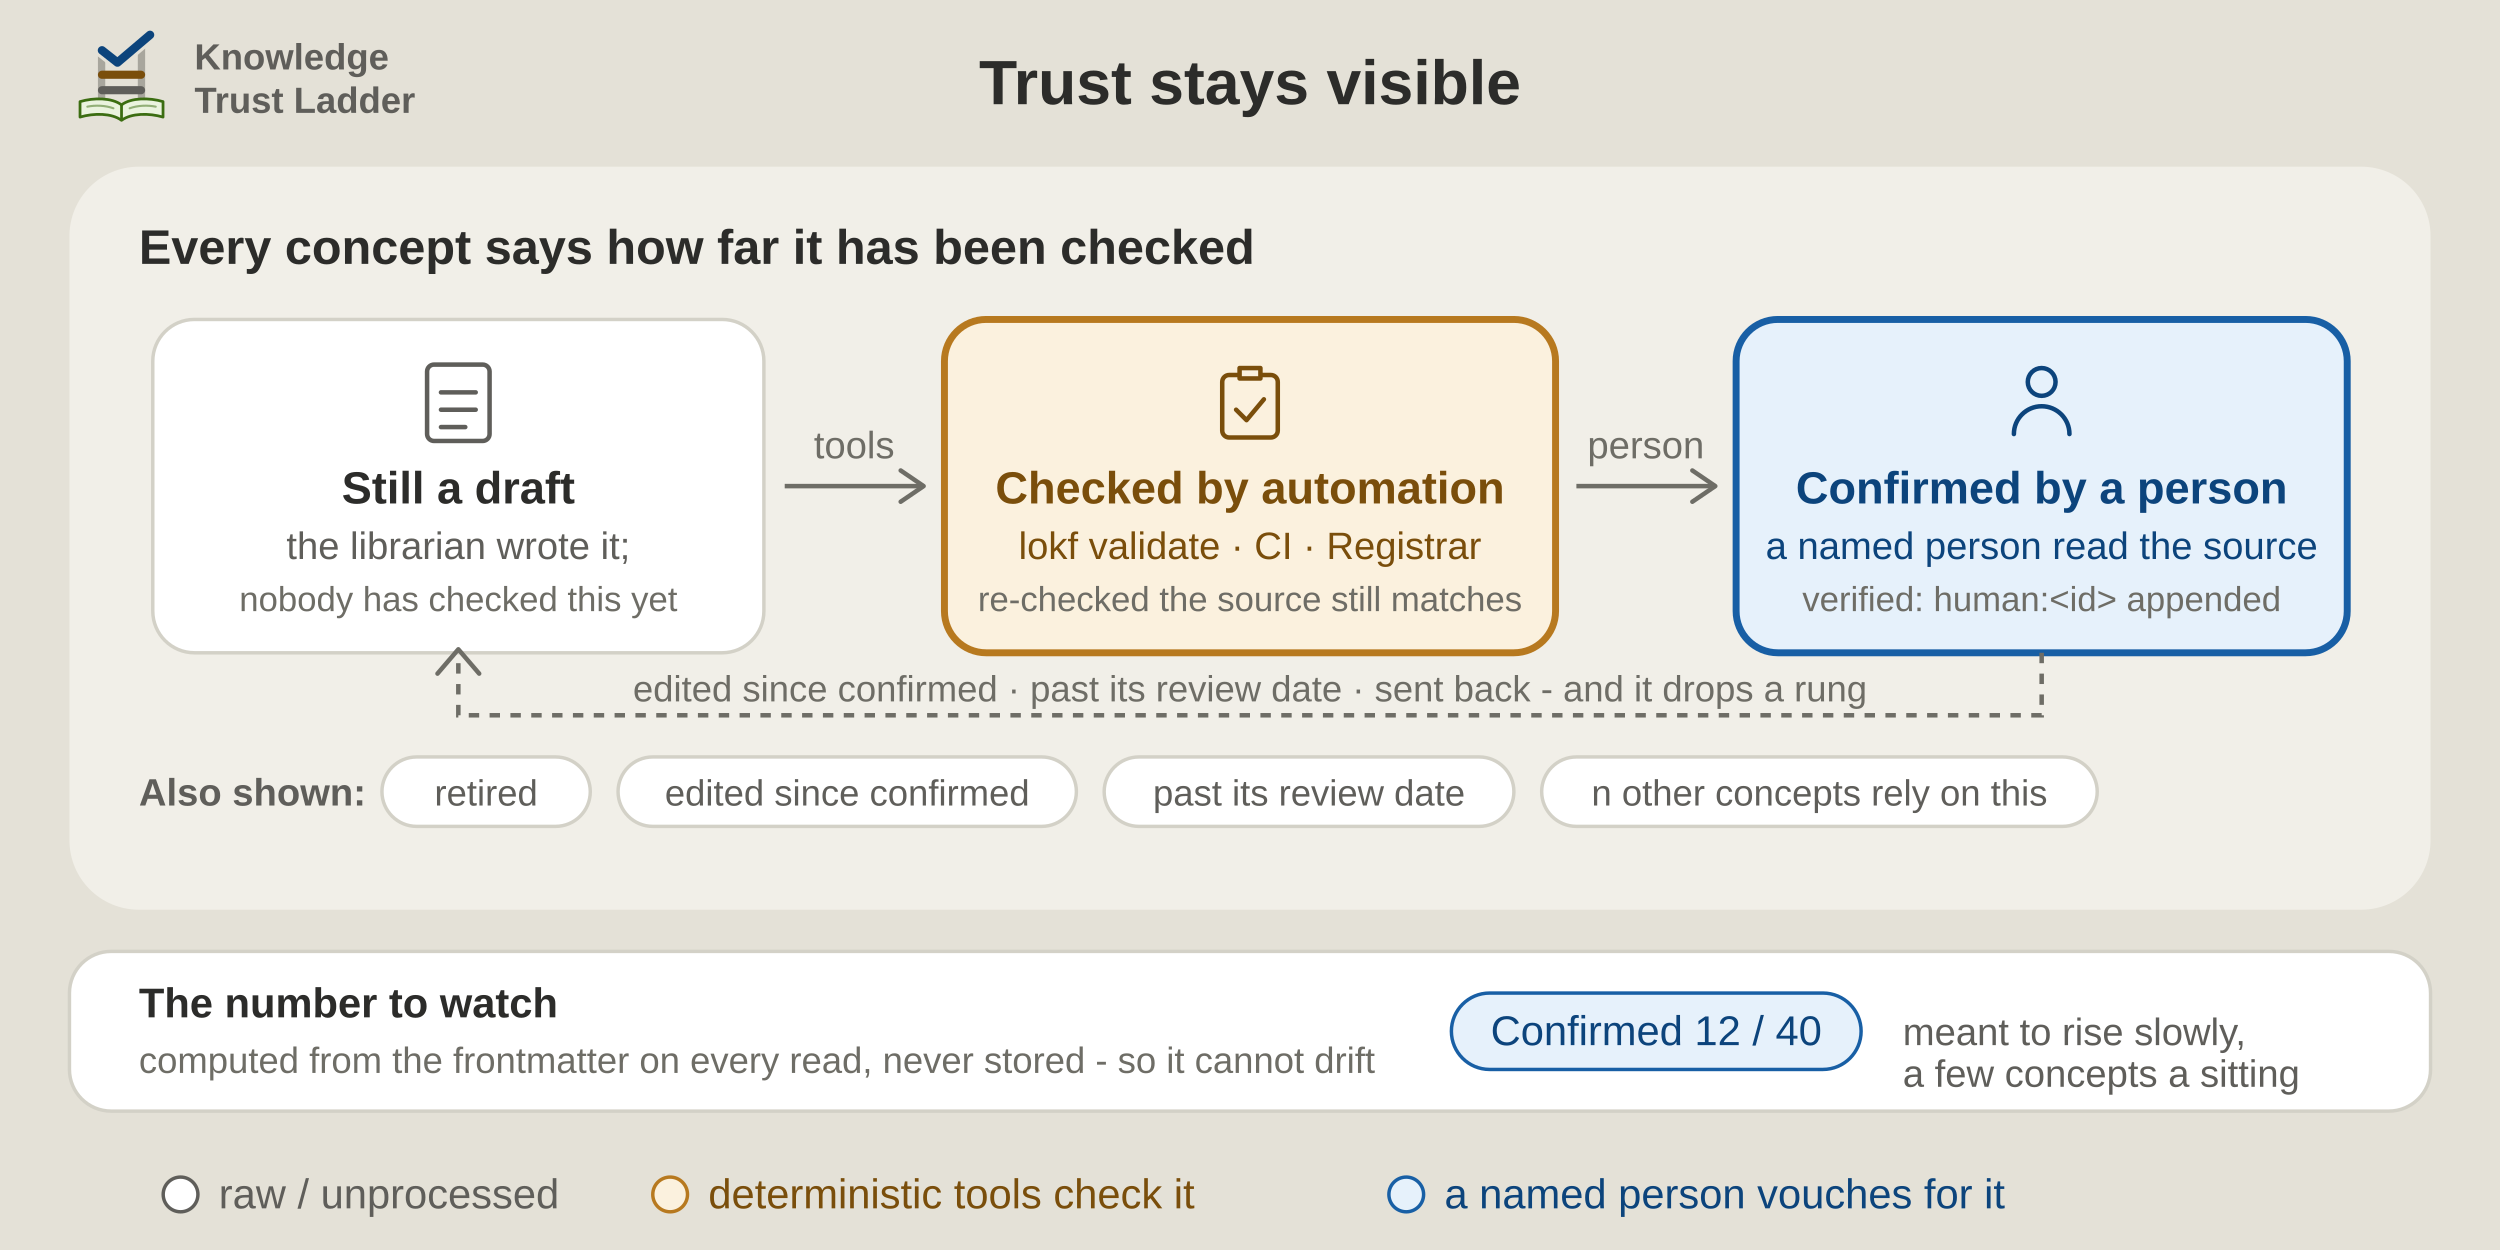
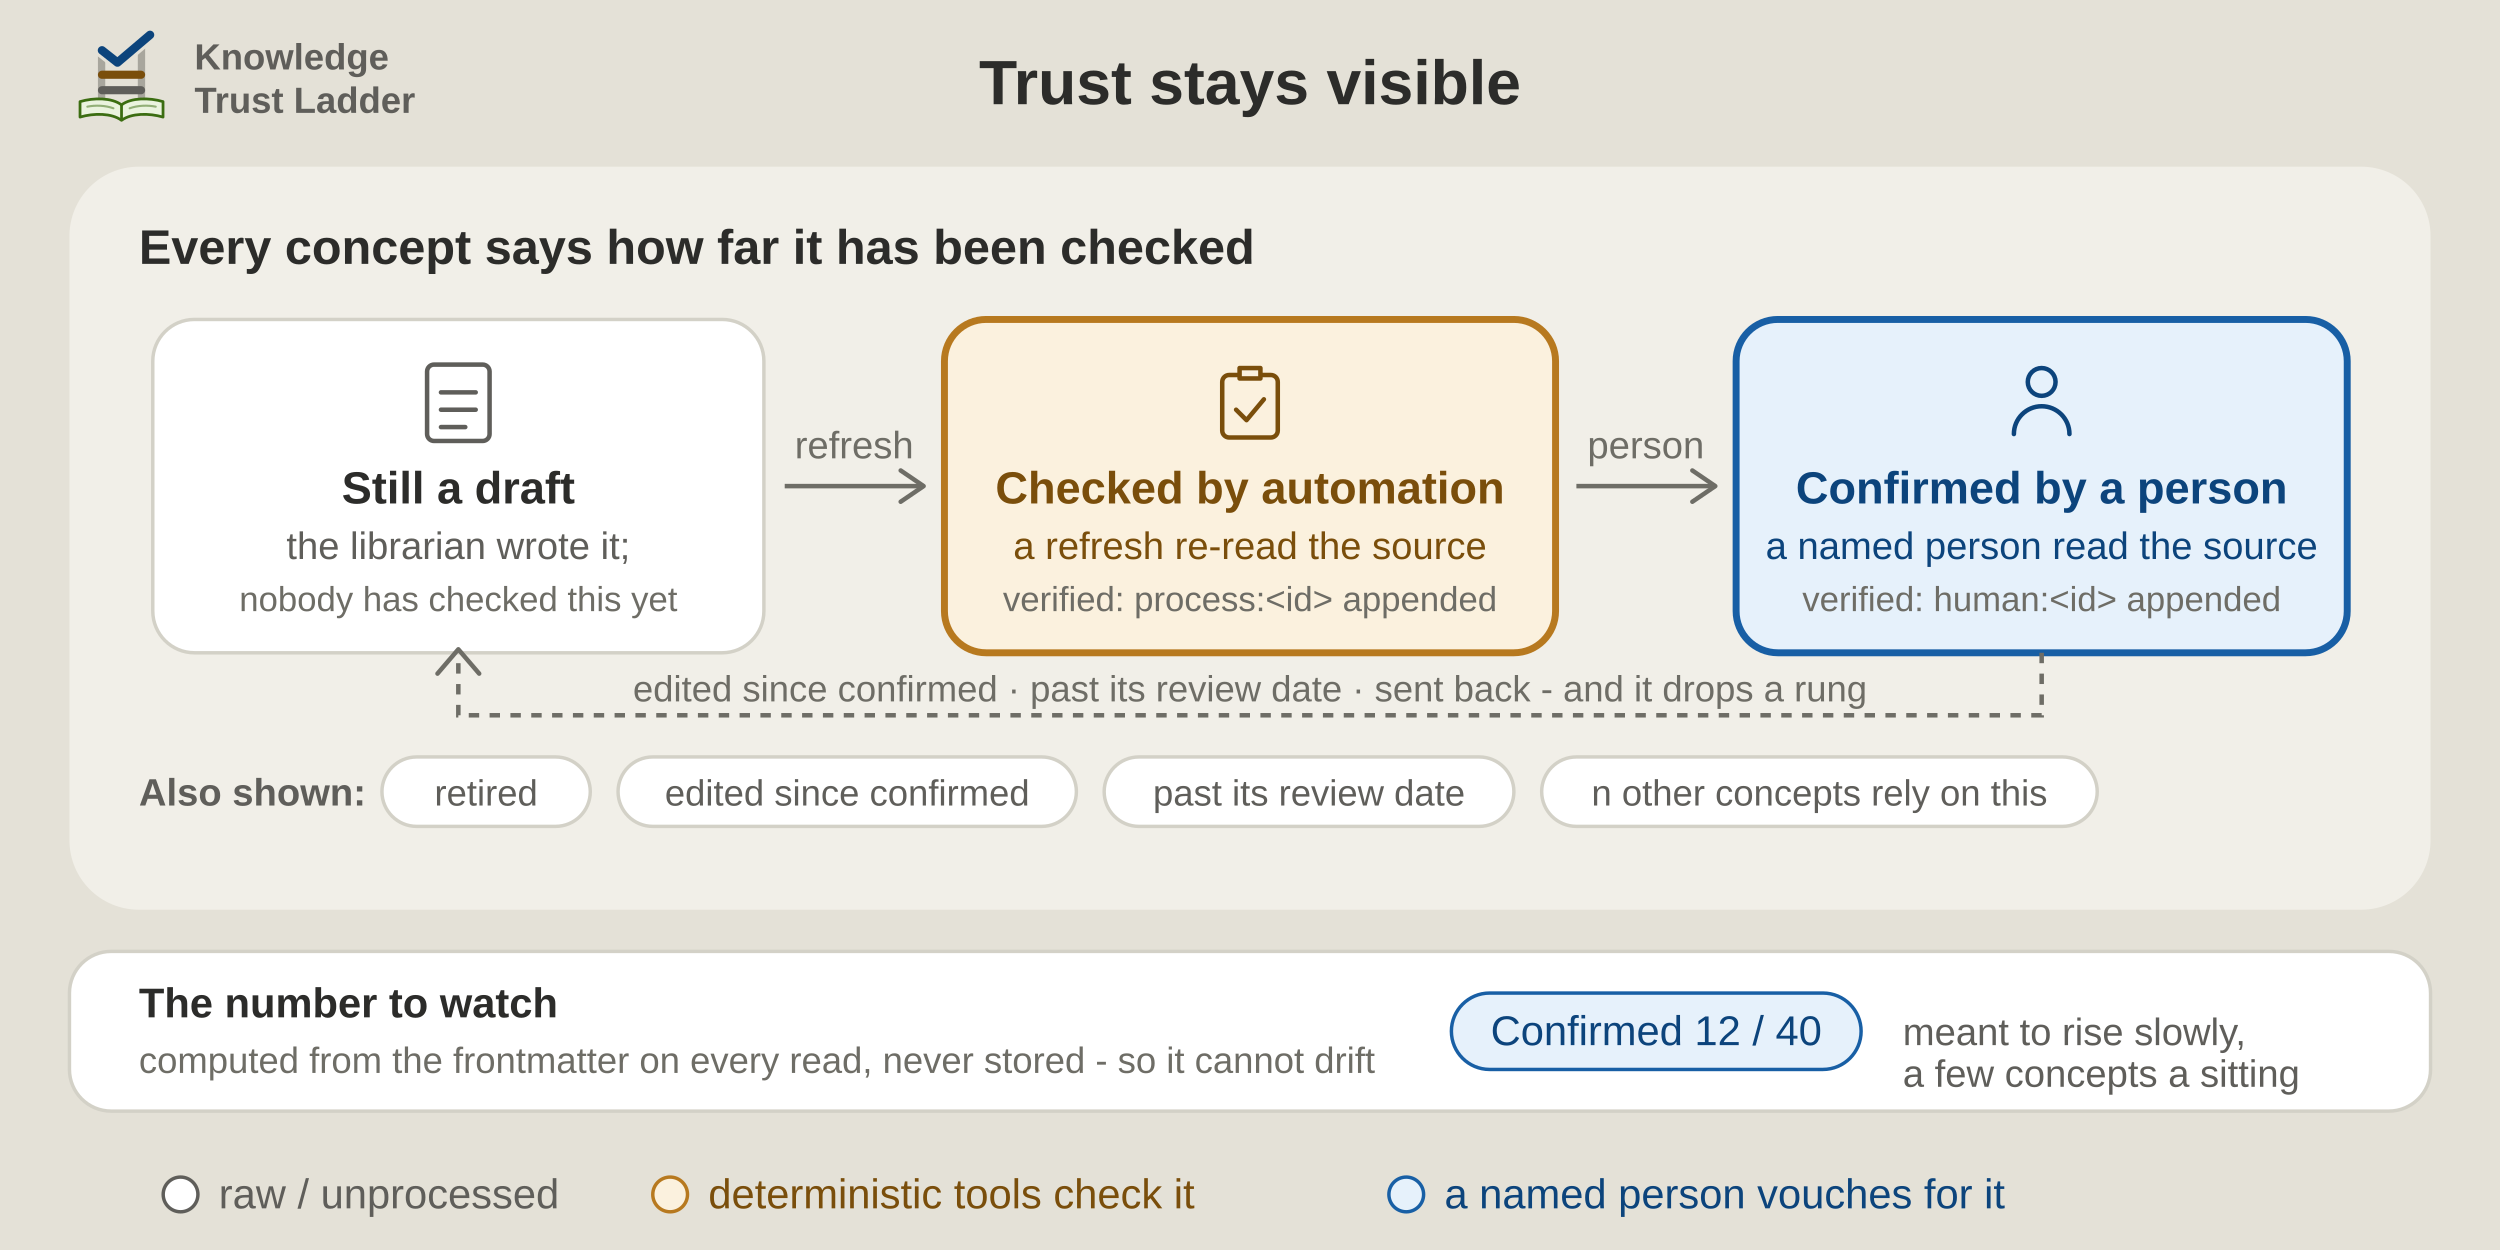
<svg xmlns="http://www.w3.org/2000/svg" width="720" height="360" viewBox="0 0 720 360" role="img" aria-labelledby="t d">
  <rect width="720" height="360" fill="#E4E1D7" />
  <g transform="translate(20,7) scale(0.46875)">
    <rect x="17.5" y="12" width="4.5" height="38" rx="2.25" fill="#A8A69D" />
    <rect x="42" y="12" width="4.5" height="38" rx="2.25" fill="#A8A69D" />
    <rect x="17.5" y="38" width="29" height="5" rx="2.5" fill="#5F5E5A" />
    <rect x="17.5" y="28.5" width="29" height="5" rx="2.5" fill="#7A4E0B" />
    <path d="M20 16 L29.5 23.5 L49.5 6.5" fill="none" stroke="#E4E1D7" stroke-width="9" stroke-linecap="round" stroke-linejoin="round" />
    <path d="M20 16 L29.5 23.5 L49.5 6.5" fill="none" stroke="#0C447C" stroke-width="5.2" stroke-linecap="round" stroke-linejoin="round" />
    <path d="M32 49.5 C26 45 15 45 6.5 47.5 v9.5 C15 54.5 26 54.5 32 59 C38 54.5 49 54.5 57.5 57 v-9.5 C49 45 38 45 32 49.5 z" fill="#EAF3DE" stroke="#3B6D11" stroke-width="1.7" stroke-linejoin="round" />
    <line x1="32" y1="49.5" x2="32" y2="59" stroke="#3B6D11" stroke-width="1.7" />
    <path d="M11 50.6 C16 49.6 22 49.8 27 51.6 M37 51.6 C42 49.8 48 49.6 53 50.6" fill="none" stroke="#3B6D11" stroke-opacity=".5" stroke-width="1.3" stroke-linecap="round" />
  </g>
  <text x="56" y="20" font-family="Arial, sans-serif" font-size="10.5" font-weight="700" fill="#5F5E5A">Knowledge</text>
  <text x="56" y="32.5" font-family="Arial, sans-serif" font-size="10.5" font-weight="700" fill="#5F5E5A">Trust Ladder</text>
  <text x="360.0" y="30" text-anchor="middle" font-family="Arial, sans-serif" font-size="18" font-weight="700" fill="#2C2C2A">Trust stays visible</text>
  <rect x="20" y="48" width="680" height="214" rx="20" fill="#F1EFE8" />
  <text x="40" y="76" font-family="Arial, sans-serif" font-size="14" font-weight="700" fill="#2C2C2A">Every concept says how far it has been checked</text>
  <rect x="44" y="92" width="176" height="96" rx="12" fill="#ffffff" stroke="#D3D1C7" stroke-width="1" />
  <g transform="translate(132,116)" stroke="#5F5E5A" stroke-width="1.3" fill="none" stroke-linecap="round" stroke-linejoin="round">
    <rect x="-9" y="-11" width="18" height="22" rx="2" />
    <line x1="-5" y1="-3" x2="5" y2="-3" />
    <line x1="-5" y1="2" x2="5" y2="2" />
    <line x1="-5" y1="7" x2="2" y2="7" />
  </g>
  <text x="132" y="145" text-anchor="middle" font-family="Arial, sans-serif" font-size="13" font-weight="700" fill="#2C2C2A">Still a draft</text>
  <text x="132" y="161" text-anchor="middle" font-family="Arial, sans-serif" font-size="11" fill="#5F5E5A">the librarian wrote it;</text>
  <text x="132" y="176" text-anchor="middle" font-family="Arial, sans-serif" font-size="10" fill="#6E6D66">nobody has checked this yet</text>
  <rect x="272" y="92" width="176" height="96" rx="12" fill="#FBF1DE" stroke="#B7791F" stroke-width="2" />
  <g transform="translate(360,116)" stroke="#7A4E0B" stroke-width="1.3" fill="none" stroke-linecap="round" stroke-linejoin="round">
    <rect x="-8" y="-8" width="16" height="18" rx="2" />
    <path d="M-3 -10 h6 v3 h-6 z" fill="#FBF1DE" />
    <path d="M-4 2 l3 3 l5 -6" />
  </g>
  <text x="360" y="145" text-anchor="middle" font-family="Arial, sans-serif" font-size="13" font-weight="700" fill="#7A4E0B">Checked by automation</text>
-   <text x="360" y="161" text-anchor="middle" font-family="Arial, sans-serif" font-size="11" fill="#7A4E0B">lokf validate · CI · Registrar</text>
-   <text x="360" y="176" text-anchor="middle" font-family="Arial, sans-serif" font-size="10" fill="#6E6D66">re-checked the source still matches</text>
+   <text x="360" y="161" text-anchor="middle" font-family="Arial, sans-serif" font-size="11" fill="#7A4E0B">a refresh re-read the source</text>
+   <text x="360" y="176" text-anchor="middle" font-family="Arial, sans-serif" font-size="10" fill="#6E6D66">verified: process:&lt;id&gt; appended</text>
  <rect x="500" y="92" width="176" height="96" rx="12" fill="#E6F1FB" stroke="#185FA5" stroke-width="2" />
  <g transform="translate(588,116)" stroke="#0C447C" stroke-width="1.3" fill="none" stroke-linecap="round" stroke-linejoin="round">
    <circle cx="0" cy="-6" r="4" />
    <path d="M-8 9 a8 8 0 0 1 16 0" />
  </g>
  <text x="588" y="145" text-anchor="middle" font-family="Arial, sans-serif" font-size="13" font-weight="700" fill="#0C447C">Confirmed by a person</text>
  <text x="588" y="161" text-anchor="middle" font-family="Arial, sans-serif" font-size="11" fill="#0C447C">a named person read the source</text>
  <text x="588" y="176" text-anchor="middle" font-family="Arial, sans-serif" font-size="10" fill="#6E6D66">verified: human:&lt;id&gt; appended</text>
  <line x1="226" y1="140" x2="266" y2="140" stroke="#6E6D66" stroke-width="1.3" />
  <path d="M259.4 144.5 L266 140 L259.4 135.5" fill="none" stroke="#6E6D66" stroke-width="1.3" stroke-linecap="round" stroke-linejoin="round" />
-   <text x="246.0" y="132.0" text-anchor="middle" font-family="Arial, sans-serif" font-size="11" fill="#6E6D66">tools</text>
+   <text x="246.0" y="132.0" text-anchor="middle" font-family="Arial, sans-serif" font-size="11" fill="#6E6D66">refresh</text>
  <line x1="454" y1="140" x2="494" y2="140" stroke="#6E6D66" stroke-width="1.3" />
  <path d="M487.4 144.5 L494 140 L487.4 135.5" fill="none" stroke="#6E6D66" stroke-width="1.3" stroke-linecap="round" stroke-linejoin="round" />
  <text x="474.0" y="132.0" text-anchor="middle" font-family="Arial, sans-serif" font-size="11" fill="#6E6D66">person</text>
  <path d="M588 188 v18 h-456 v-18" fill="none" stroke="#6E6D66" stroke-width="1.3" stroke-dasharray="3 3" />
  <path d="M126 194 L132 187 L138 194" fill="none" stroke="#6E6D66" stroke-width="1.3" stroke-linecap="round" stroke-linejoin="round" />
  <text x="360" y="202" text-anchor="middle" font-family="Arial, sans-serif" font-size="10.5" fill="#6E6D66">edited since confirmed · past its review date · sent back - and it drops a rung</text>
  <text x="40" y="232" font-family="Arial, sans-serif" font-size="11" font-weight="700" fill="#5F5E5A">Also shown:</text>
  <rect x="110" y="218" width="60" height="20" rx="10.0" fill="#ffffff" stroke="#D3D1C7" stroke-width="1" />
  <text x="140.0" y="232.0" text-anchor="middle" font-family="Arial, sans-serif" font-size="10.5" fill="#5F5E5A">retired</text>
  <rect x="178" y="218" width="132" height="20" rx="10.0" fill="#ffffff" stroke="#D3D1C7" stroke-width="1" />
  <text x="244.0" y="232.0" text-anchor="middle" font-family="Arial, sans-serif" font-size="10.5" fill="#5F5E5A">edited since confirmed</text>
  <rect x="318" y="218" width="118" height="20" rx="10.0" fill="#ffffff" stroke="#D3D1C7" stroke-width="1" />
  <text x="377.0" y="232.0" text-anchor="middle" font-family="Arial, sans-serif" font-size="10.5" fill="#5F5E5A">past its review date</text>
  <rect x="444" y="218" width="160" height="20" rx="10.0" fill="#ffffff" stroke="#D3D1C7" stroke-width="1" />
  <text x="524.0" y="232.0" text-anchor="middle" font-family="Arial, sans-serif" font-size="10.5" fill="#5F5E5A">n other concepts rely on this</text>
  <rect x="20" y="274" width="680" height="46" rx="12" fill="#ffffff" stroke="#D3D1C7" stroke-width="1" />
  <text x="40" y="293" font-family="Arial, sans-serif" font-size="12" font-weight="700" fill="#2C2C2A">The number to watch</text>
  <text x="40" y="309" font-family="Arial, sans-serif" font-size="10.5" fill="#6E6D66">computed from the frontmatter on every read, never stored - so it cannot drift</text>
  <rect x="418" y="286" width="118" height="22" rx="11.0" fill="#E6F1FB" stroke="#185FA5" stroke-width="1" />
  <text x="477.0" y="301.0" text-anchor="middle" font-family="Arial, sans-serif" font-size="12" fill="#0C447C">Confirmed 12 / 40</text>
  <text x="548" y="301" font-family="Arial, sans-serif" font-size="11" fill="#5F5E5A">meant to rise slowly,</text>
  <text x="548" y="313" font-family="Arial, sans-serif" font-size="11" fill="#5F5E5A">a few concepts a sitting</text>
  <circle cx="52" cy="344" r="5" fill="#ffffff" stroke="#5F5E5A" stroke-width="1" />
  <text x="63" y="348" font-family="Arial, sans-serif" font-size="12" fill="#5F5E5A">raw / unprocessed</text>
  <circle cx="193" cy="344" r="5" fill="#FBF1DE" stroke="#B7791F" stroke-width="1" />
  <text x="204" y="348" font-family="Arial, sans-serif" font-size="12" fill="#7A4E0B">deterministic tools check it</text>
  <circle cx="405" cy="344" r="5" fill="#E6F1FB" stroke="#185FA5" stroke-width="1" />
  <text x="416" y="348" font-family="Arial, sans-serif" font-size="12" fill="#0C447C">a named person vouches for it</text>
</svg>
